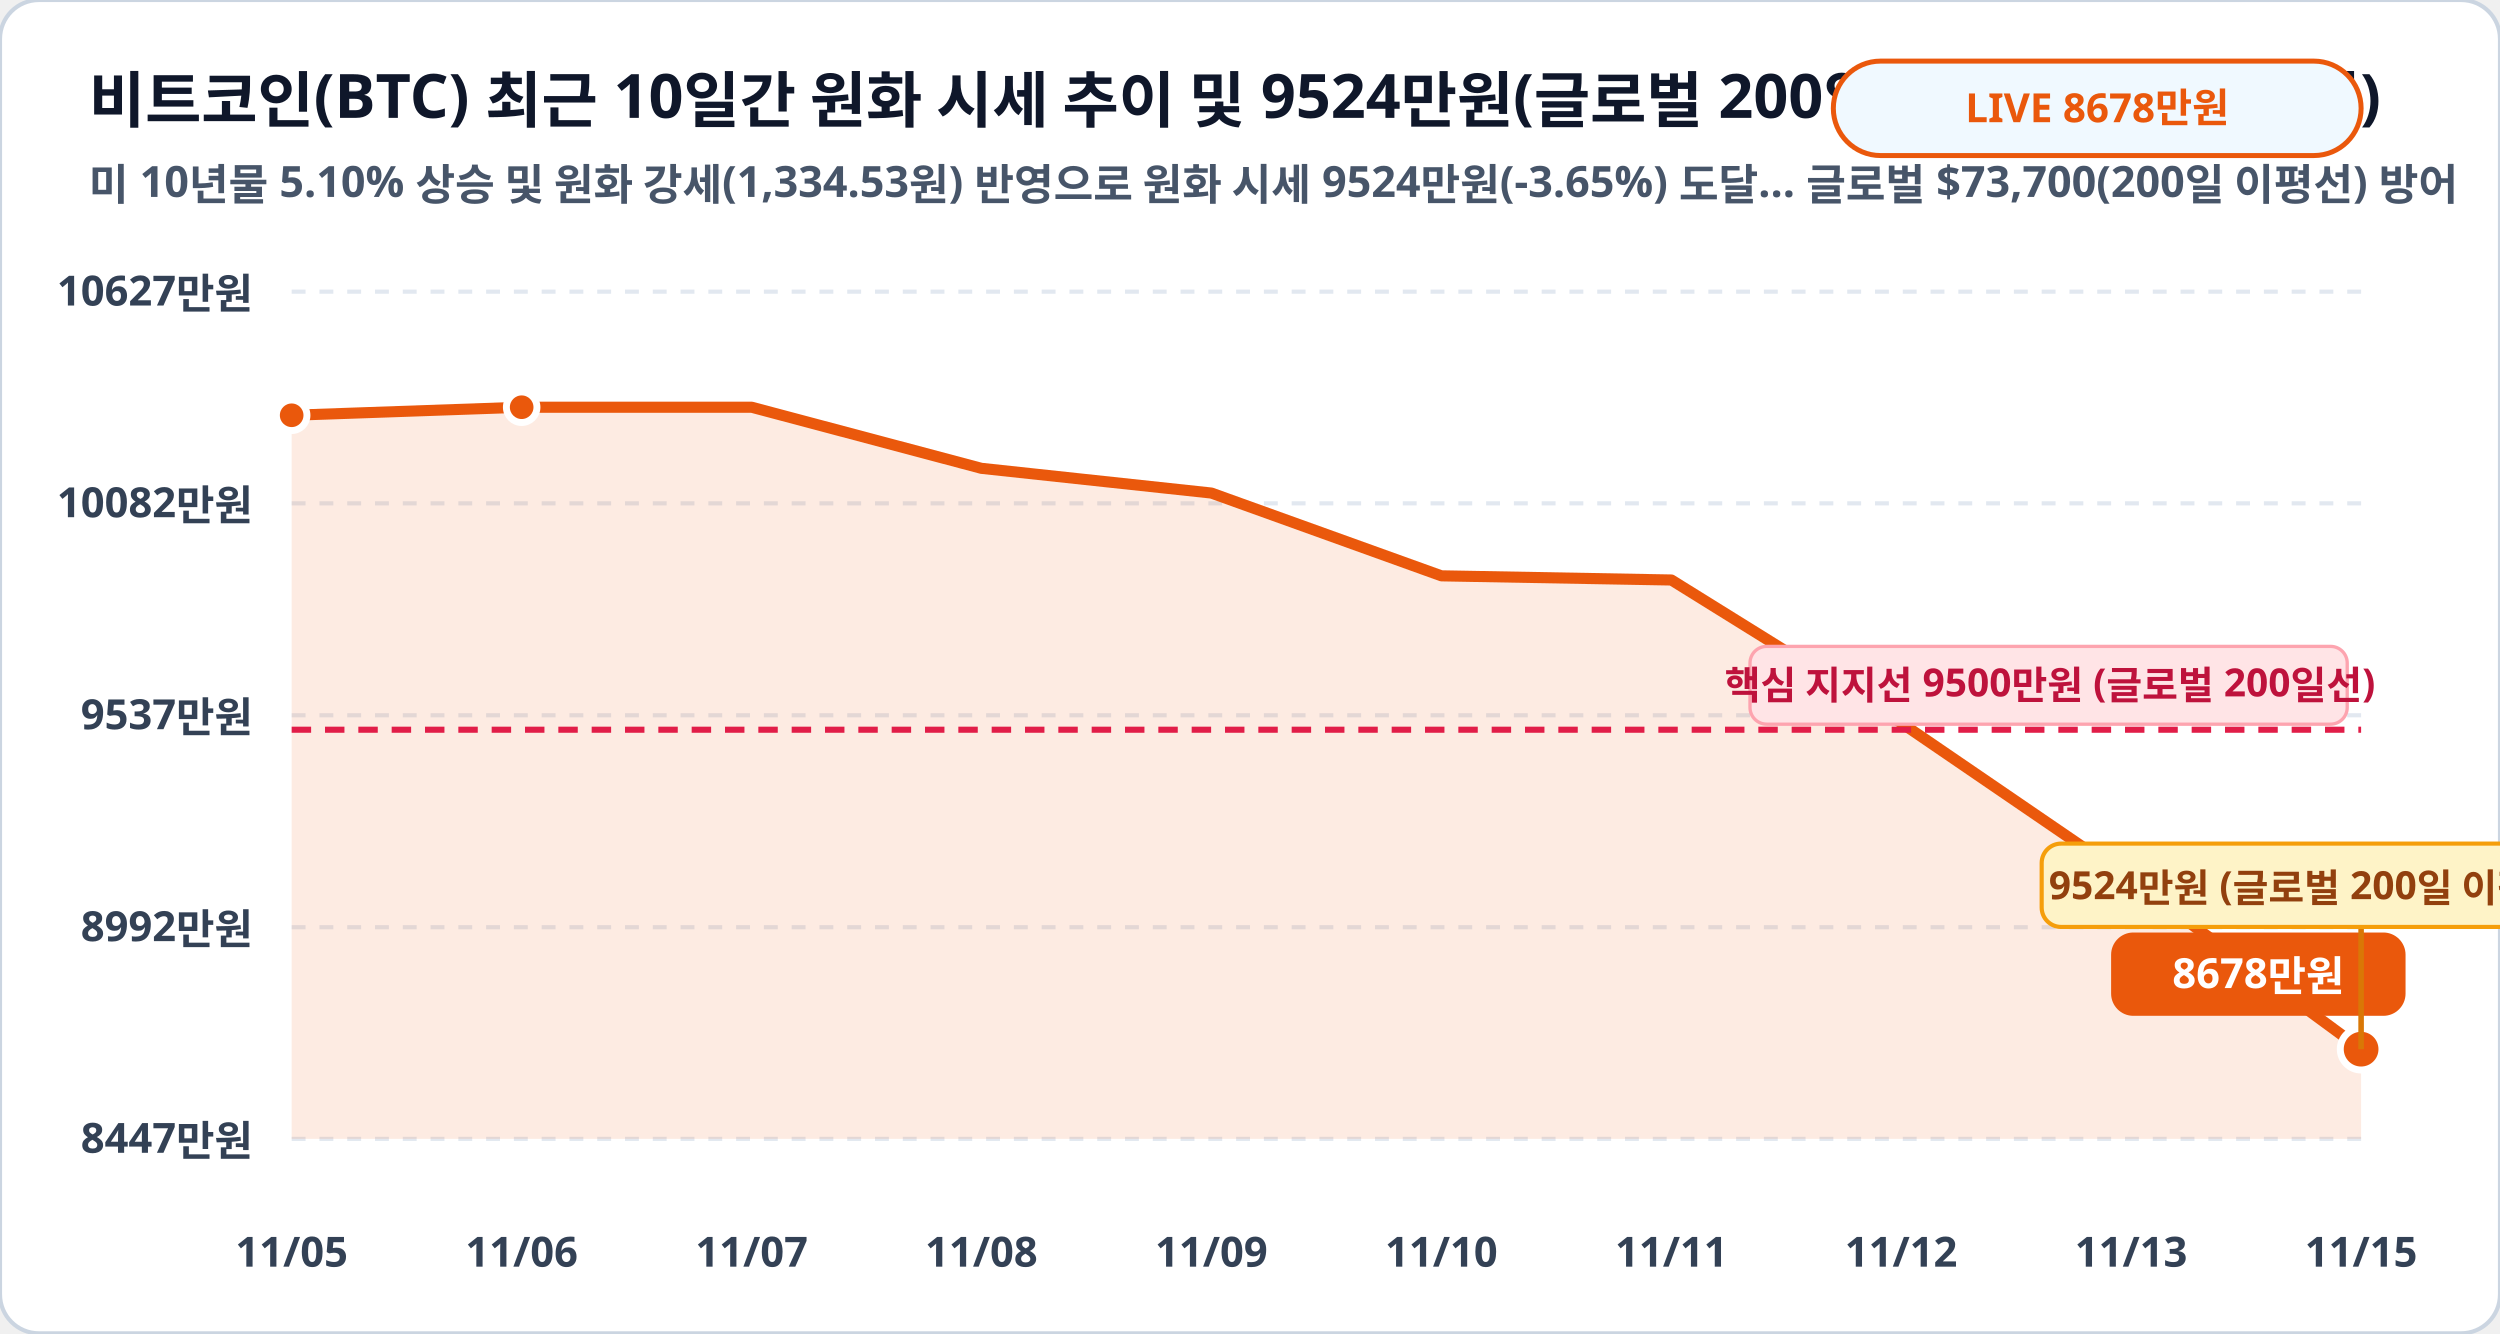
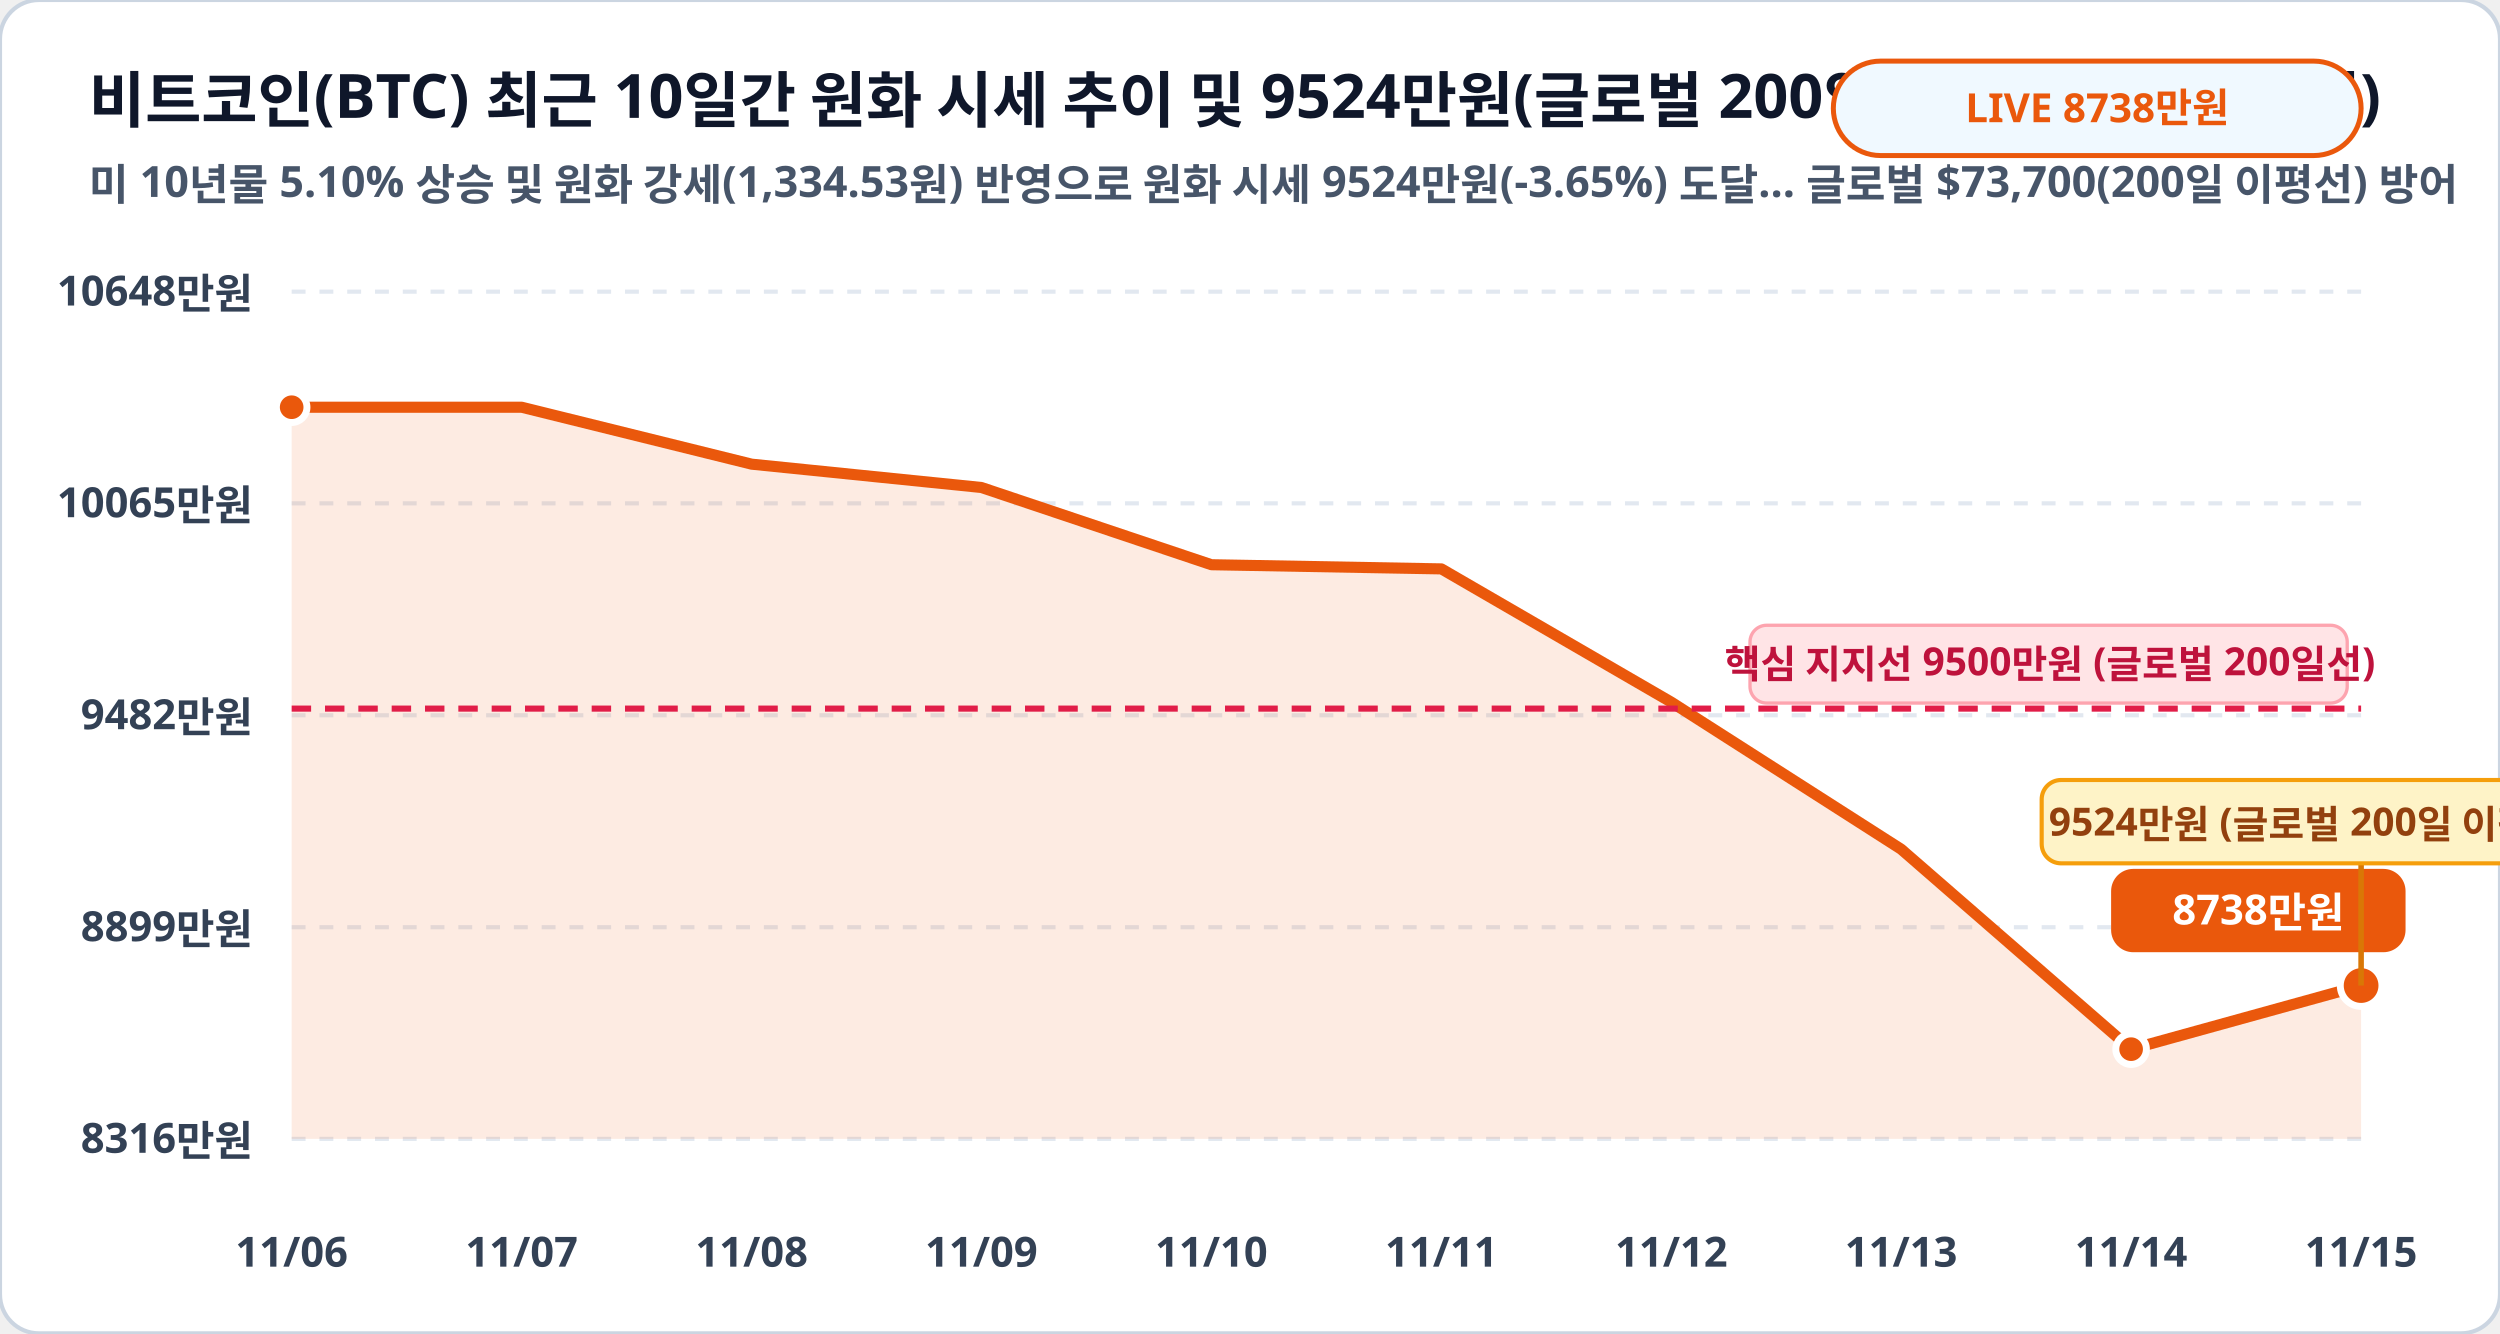
<svg xmlns="http://www.w3.org/2000/svg" viewBox="0 0 900 480" width="100%" height="100%">
  <rect width="900" height="480" rx="14" fill="#ffffff" stroke="#cbd5e1" stroke-width="1.5" />
  <text x="32" y="44" fill="#0f172a" font-family="Pretendard, sans-serif" font-size="22" font-weight="900">비트코인(BTC) 최근 10일간 원화 시세 추이 및 9524만원(글로벌 200일선) 지지 구간 (만원)</text>
  <text x="32" y="72" fill="#475569" font-family="Pretendard, sans-serif" font-size="15.5" font-weight="600">미 10년물 5.10% 상승 및 원화 강세(1,334.53원) 반영으로 원화 시세 9524만원(-3.65%) 도달… 글로벌 $73,700(200일 이평선) 방어</text>
  <rect x="660" y="22" width="190" height="34" rx="17" fill="#f0f9ff" stroke="#ea580c" stroke-width="1.8" />
-   <text x="755" y="44" fill="#ea580c" font-family="Pretendard, sans-serif" font-size="14.5" font-weight="800" text-anchor="middle">LIVE 8678만원</text>
+   <text x="755" y="44" fill="#ea580c" font-family="Pretendard, sans-serif" font-size="14.5" font-weight="800" text-anchor="middle">LIVE 8738만원</text>
  <line x1="105" y1="105.0" x2="850" y2="105.0" stroke="#e2e8f0" stroke-width="1.5" stroke-dasharray="5,5" />
-   <text x="91" y="110.0" fill="#334155" font-family="Pretendard, sans-serif" font-size="15" font-weight="700" text-anchor="end">10627만원</text>
+   <text x="91" y="110.0" fill="#334155" font-family="Pretendard, sans-serif" font-size="15" font-weight="700" text-anchor="end">10648만원</text>
  <line x1="105" y1="181.2" x2="850" y2="181.2" stroke="#e2e8f0" stroke-width="1.5" stroke-dasharray="5,5" />
-   <text x="91" y="186.2" fill="#334155" font-family="Pretendard, sans-serif" font-size="15" font-weight="700" text-anchor="end">10082만원</text>
+   <text x="91" y="186.2" fill="#334155" font-family="Pretendard, sans-serif" font-size="15" font-weight="700" text-anchor="end">10065만원</text>
  <line x1="105" y1="257.5" x2="850" y2="257.5" stroke="#e2e8f0" stroke-width="1.5" stroke-dasharray="5,5" />
-   <text x="91" y="262.5" fill="#334155" font-family="Pretendard, sans-serif" font-size="15" font-weight="700" text-anchor="end">9537만원</text>
+   <text x="91" y="262.5" fill="#334155" font-family="Pretendard, sans-serif" font-size="15" font-weight="700" text-anchor="end">9482만원</text>
  <line x1="105" y1="333.8" x2="850" y2="333.8" stroke="#e2e8f0" stroke-width="1.5" stroke-dasharray="5,5" />
-   <text x="91" y="338.8" fill="#334155" font-family="Pretendard, sans-serif" font-size="15" font-weight="700" text-anchor="end">8992만원</text>
+   <text x="91" y="338.8" fill="#334155" font-family="Pretendard, sans-serif" font-size="15" font-weight="700" text-anchor="end">8899만원</text>
  <line x1="105" y1="410.0" x2="850" y2="410.0" stroke="#e2e8f0" stroke-width="1.5" stroke-dasharray="5,5" />
-   <text x="91" y="415.0" fill="#334155" font-family="Pretendard, sans-serif" font-size="15" font-weight="700" text-anchor="end">8447만원</text>
-   <polygon points="105.0,410.0 105.0,149.5 187.8,146.6 270.6,146.6 353.3,168.6 436.1,177.5 518.9,207.3 601.7,208.8 684.4,260.2 767.2,316.8 850.0,377.7 850.0,410.0" fill="#ea580c" fill-opacity="0.12" />
-   <polyline fill="none" stroke="#ea580c" stroke-width="4" stroke-linecap="round" stroke-linejoin="round" points="105.0,149.5 187.8,146.6 270.6,146.6 353.3,168.6 436.1,177.5 518.9,207.3 601.7,208.8 684.4,260.2 767.2,316.8 850.0,377.7" />
-   <line x1="105" y1="262.7" x2="850" y2="262.7" stroke="#e11d48" stroke-width="2.2" stroke-dasharray="7,5" />
-   <rect x="630" y="232.7" width="215" height="28" rx="6" fill="#ffe4e6" stroke="#fda4af" stroke-width="1.2" />
-   <text x="738" y="251.7" fill="#be123c" font-family="Pretendard, sans-serif" font-size="14" font-weight="800" text-anchor="middle">핵심 지지선 9500만원 (글로벌 200일선)</text>
-   <circle cx="105.0" cy="149.5" r="5.5" fill="#ea580c" stroke="#ffffff" stroke-width="2.5" />
-   <circle cx="187.8" cy="146.6" r="5.5" fill="#ea580c" stroke="#ffffff" stroke-width="2.5" />
-   <circle cx="850.0" cy="377.7" r="7.5" fill="#ea580c" stroke="#ffffff" stroke-width="2.5" />
-   <rect x="760.0" y="335.7" width="106" height="30" rx="8" fill="#ea580c" />
-   <text x="813.0" y="355.7" fill="#ffffff" font-family="Pretendard, sans-serif" font-size="15" font-weight="800" text-anchor="middle">8678만원</text>
-   <line x1="850.0" y1="377.7" x2="850.0" y2="333.7" stroke="#d97706" stroke-width="2" />
-   <rect x="735.0" y="303.7" width="230" height="30" rx="7" fill="#fef3c7" stroke="#f59e0b" stroke-width="1.5" />
-   <text x="850.0" y="323.7" fill="#92400e" font-family="Pretendard, sans-serif" font-size="14" font-weight="800" text-anchor="middle">9524만원 (글로벌 200일 이평선 지지!)</text>
-   <text x="105.0" y="456" fill="#334155" font-family="Pretendard, sans-serif" font-size="15" font-weight="700" text-anchor="middle">11/05</text>
-   <text x="187.8" y="456" fill="#334155" font-family="Pretendard, sans-serif" font-size="15" font-weight="700" text-anchor="middle">11/06</text>
-   <text x="270.6" y="456" fill="#334155" font-family="Pretendard, sans-serif" font-size="15" font-weight="700" text-anchor="middle">11/07</text>
-   <text x="353.3" y="456" fill="#334155" font-family="Pretendard, sans-serif" font-size="15" font-weight="700" text-anchor="middle">11/08</text>
-   <text x="436.1" y="456" fill="#334155" font-family="Pretendard, sans-serif" font-size="15" font-weight="700" text-anchor="middle">11/09</text>
-   <text x="518.9" y="456" fill="#334155" font-family="Pretendard, sans-serif" font-size="15" font-weight="700" text-anchor="middle">11/10</text>
-   <text x="601.7" y="456" fill="#334155" font-family="Pretendard, sans-serif" font-size="15" font-weight="700" text-anchor="middle">11/11</text>
-   <text x="684.4" y="456" fill="#334155" font-family="Pretendard, sans-serif" font-size="15" font-weight="700" text-anchor="middle">11/12</text>
-   <text x="767.2" y="456" fill="#334155" font-family="Pretendard, sans-serif" font-size="15" font-weight="700" text-anchor="middle">11/13</text>
+   <text x="91" y="415.0" fill="#334155" font-family="Pretendard, sans-serif" font-size="15" font-weight="700" text-anchor="end">8316만원</text>
+   <polygon points="105.0,410.0 105.0,146.6 187.8,146.6 270.6,167.1 353.3,175.5 436.1,203.3 518.9,204.8 601.7,252.8 684.4,305.7 767.2,377.7 850.0,354.8 850.0,410.0" fill="#ea580c" fill-opacity="0.12" />
+   <polyline fill="none" stroke="#ea580c" stroke-width="4" stroke-linecap="round" stroke-linejoin="round" points="105.0,146.6 187.8,146.6 270.6,167.1 353.3,175.5 436.1,203.3 518.9,204.8 601.7,252.8 684.4,305.7 767.2,377.7 850.0,354.8" />
+   <line x1="105" y1="255.1" x2="850" y2="255.1" stroke="#e11d48" stroke-width="2.2" stroke-dasharray="7,5" />
+   <rect x="630" y="225.1" width="215" height="28" rx="6" fill="#ffe4e6" stroke="#fda4af" stroke-width="1.2" />
+   <text x="738" y="244.1" fill="#be123c" font-family="Pretendard, sans-serif" font-size="14" font-weight="800" text-anchor="middle">핵심 지지선 9500만원 (글로벌 200일선)</text>
+   <circle cx="105.0" cy="146.6" r="5.5" fill="#ea580c" stroke="#ffffff" stroke-width="2.5" />
+   <circle cx="767.2" cy="377.7" r="5.5" fill="#ea580c" stroke="#ffffff" stroke-width="2.5" />
+   <circle cx="850.0" cy="354.8" r="7.5" fill="#ea580c" stroke="#ffffff" stroke-width="2.5" />
+   <rect x="760.0" y="312.8" width="106" height="30" rx="8" fill="#ea580c" />
+   <text x="813.0" y="332.8" fill="#ffffff" font-family="Pretendard, sans-serif" font-size="15" font-weight="800" text-anchor="middle">8738만원</text>
+   <line x1="850.0" y1="354.8" x2="850.0" y2="310.8" stroke="#d97706" stroke-width="2" />
+   <rect x="735.0" y="280.8" width="230" height="30" rx="7" fill="#fef3c7" stroke="#f59e0b" stroke-width="1.5" />
+   <text x="850.0" y="300.8" fill="#92400e" font-family="Pretendard, sans-serif" font-size="14" font-weight="800" text-anchor="middle">9524만원 (글로벌 200일 이평선 지지!)</text>
+   <text x="105.0" y="456" fill="#334155" font-family="Pretendard, sans-serif" font-size="15" font-weight="700" text-anchor="middle">11/06</text>
+   <text x="187.8" y="456" fill="#334155" font-family="Pretendard, sans-serif" font-size="15" font-weight="700" text-anchor="middle">11/07</text>
+   <text x="270.6" y="456" fill="#334155" font-family="Pretendard, sans-serif" font-size="15" font-weight="700" text-anchor="middle">11/08</text>
+   <text x="353.3" y="456" fill="#334155" font-family="Pretendard, sans-serif" font-size="15" font-weight="700" text-anchor="middle">11/09</text>
+   <text x="436.1" y="456" fill="#334155" font-family="Pretendard, sans-serif" font-size="15" font-weight="700" text-anchor="middle">11/10</text>
+   <text x="518.9" y="456" fill="#334155" font-family="Pretendard, sans-serif" font-size="15" font-weight="700" text-anchor="middle">11/11</text>
+   <text x="601.7" y="456" fill="#334155" font-family="Pretendard, sans-serif" font-size="15" font-weight="700" text-anchor="middle">11/12</text>
+   <text x="684.4" y="456" fill="#334155" font-family="Pretendard, sans-serif" font-size="15" font-weight="700" text-anchor="middle">11/13</text>
+   <text x="767.2" y="456" fill="#334155" font-family="Pretendard, sans-serif" font-size="15" font-weight="700" text-anchor="middle">11/14</text>
  <text x="850.0" y="456" fill="#334155" font-family="Pretendard, sans-serif" font-size="15" font-weight="700" text-anchor="middle">11/15</text>
</svg>
